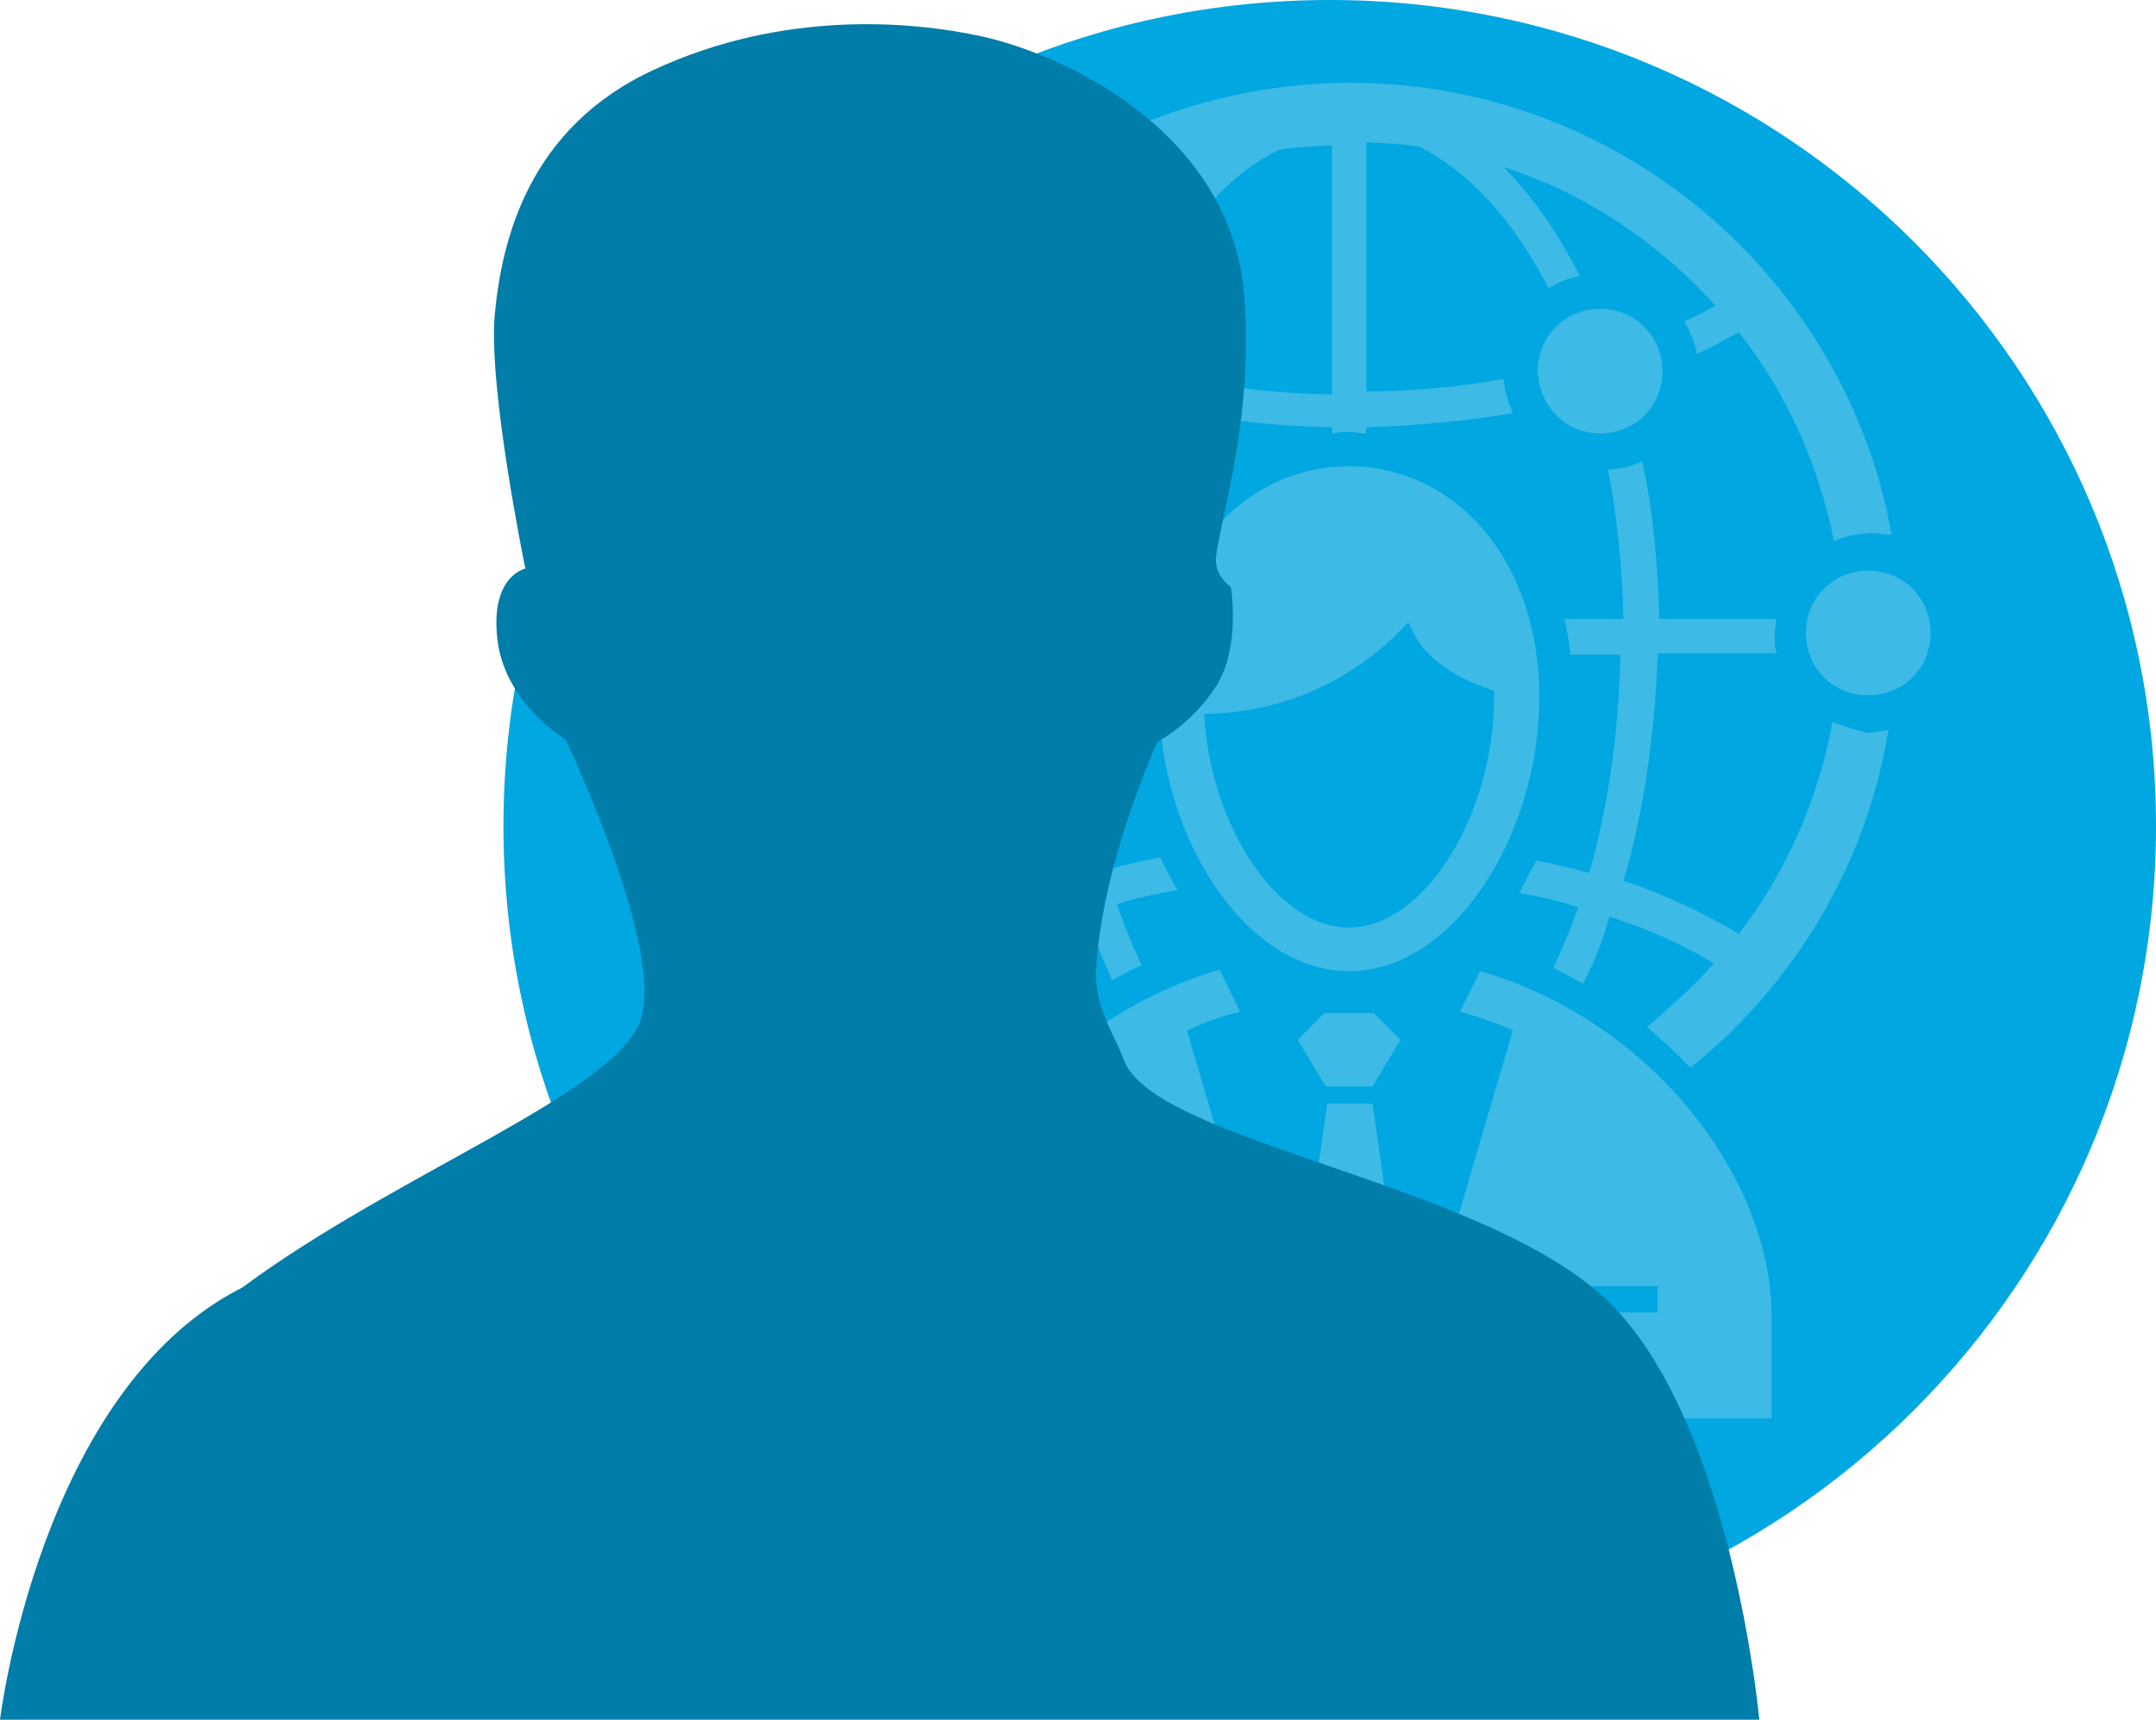
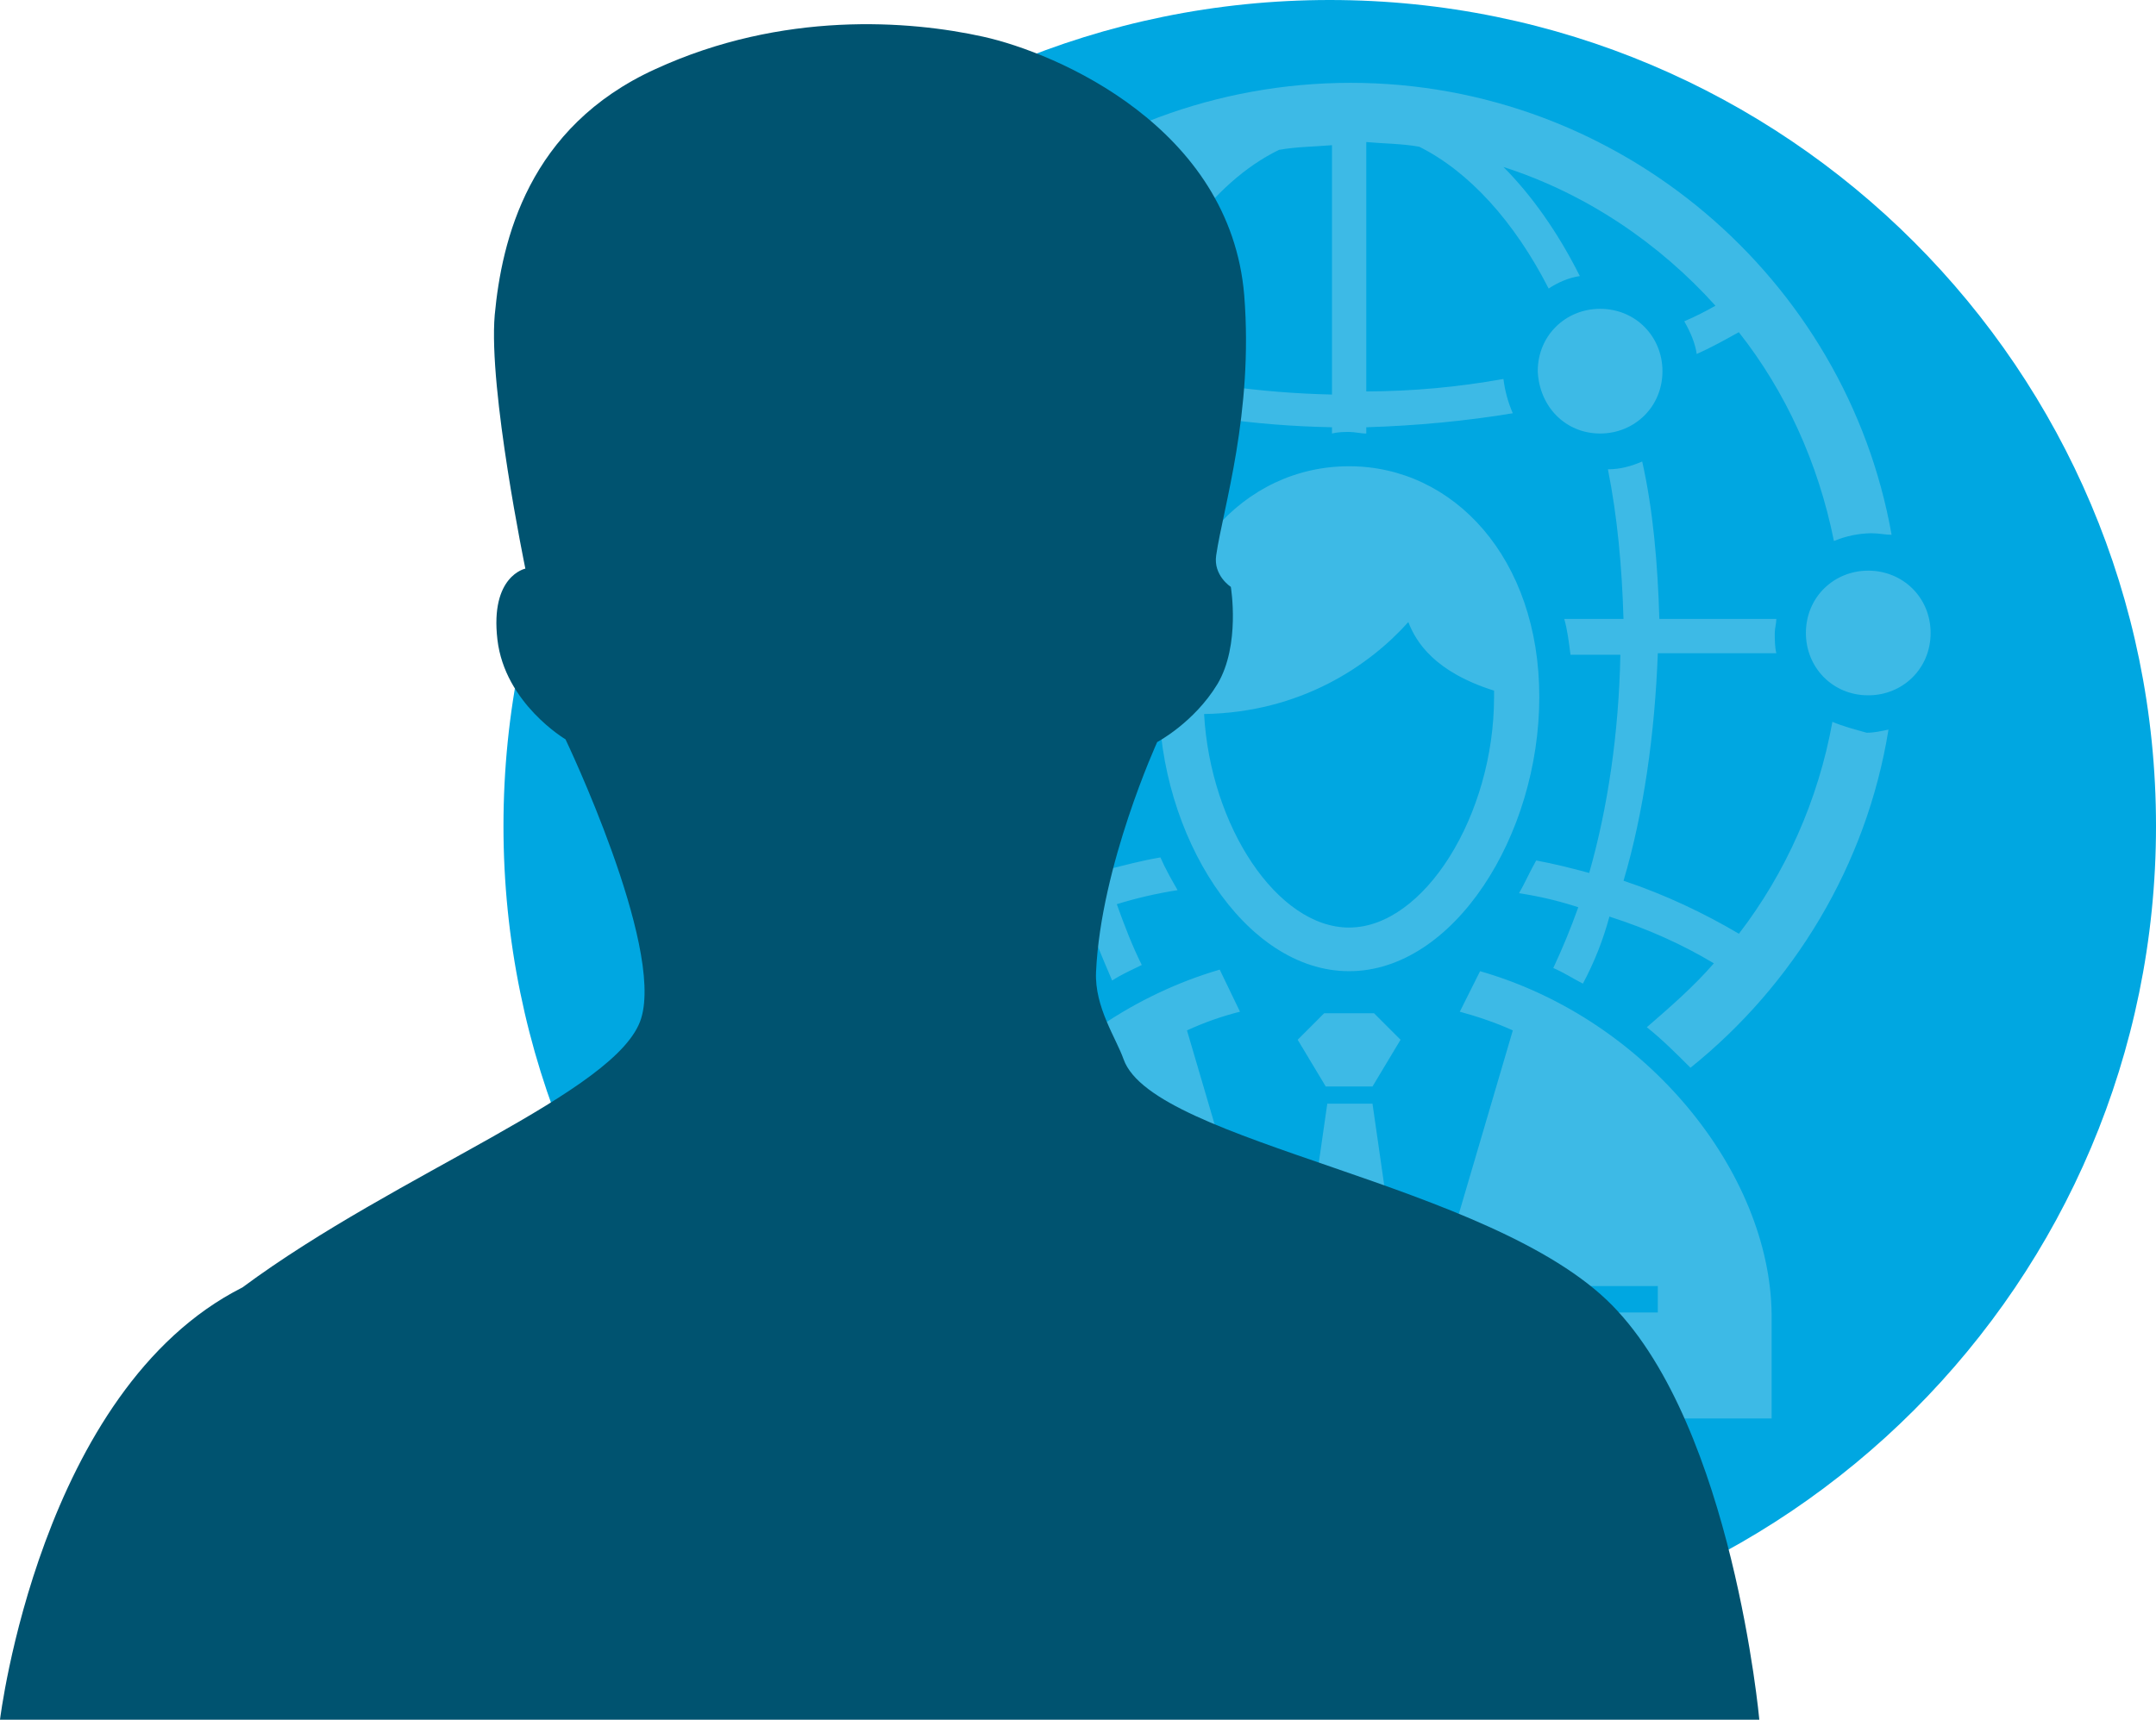
<svg xmlns="http://www.w3.org/2000/svg" viewBox="0 0 2674.89 2134.18">
  <defs>
-     <style>.a{fill:#00a7e1;}.b{fill:#f3f3f3;opacity:0.25;}.c{fill:#007da8;}</style>
+     <style>.a{fill:#00a7e1;}.b{fill:#f3f3f3;opacity:0.25;}.c{fill:#005370;}</style>
  </defs>
  <circle class="a" cx="1649.77" cy="1025.13" r="1025.13" />
  <path class="b" d="M1985.2,538c42.56,0,77.37-32.88,77.37-77.37,0-42.55-32.88-77.36-77.37-77.36-42.55,0-77.36,32.88-77.36,77.36C1909.77,505.1,1942.65,538,1985.2,538Zm-75.43,326.87c0-172.14-106.37-286.25-236-286.25s-236,112.18-236,286.25c0,172.14,106.38,340.41,236,340.41S1909.77,1037,1909.77,864.85Zm-236,286.25c-89,0-172.14-125.72-179.88-265,119.92-1.93,205-60,253.38-114.11,9.67,25.14,32.88,61.89,106.37,85.1v7.74C1853.68,1011.84,1766.65,1151.1,1673.81,1151.1ZM1285.05,319.42c58-48.35,125.72-85.1,199.21-110.25-56.09,56.09-102.51,135.39-135.39,228.23-19.34-7.73-38.68-13.54-56.09-21.27-5.8,13.54-13.54,27.08-23.21,36.75,21.28,9.67,42.55,17.4,65.76,25.14-17.4,60-30.94,123.79-36.74,189.55,5.8-1.94,9.67-1.94,15.47-1.94,9.67,0,19.34,1.94,27.08,3.87q11.59-95.75,34.81-179.87c85.1,25.14,177.94,38.68,276.58,40.61V538c7.74-1.94,15.48-1.94,21.28-1.94,7.73,0,13.54,1.94,21.27,1.94v-7.74c61.9-1.93,123.79-7.73,181.81-17.41a153.44,153.44,0,0,1-11.6-42.55,977.28,977.28,0,0,1-170.21,15.48V176.29c21.28,1.94,44.49,1.94,65.76,5.81,61.9,30.94,118,92.84,160.54,176,11.6-7.73,25.14-13.54,38.68-15.47-27.08-54.16-60-100.57-94.77-135.39,102.51,32.88,193.41,94.77,263,172.14a359.51,359.51,0,0,1-38.68,19.34c7.73,13.54,13.54,27.08,15.47,40.62,17.41-7.74,34.82-17.41,52.22-27.08,58,73.5,98.64,162.47,118,259.17a124.46,124.46,0,0,1,46.41-9.67c9.68,0,17.41,1.94,25.15,1.94-56.09-317.2-336.54-560.9-671.15-560.9-166.33,0-321.06,60-439,160.53C1256,278.8,1273.44,298.15,1285.05,319.42ZM1586.77,186c21.28-3.87,42.55-3.87,65.76-5.81V489.63a1136.35,1136.35,0,0,1-263-36.75C1434,323.29,1503.6,226.58,1586.77,186ZM1610,1290.36l34.82,58h58l34.81-58-32.88-32.88h-61.89Zm663.41-394.57c-17.41,96.71-58,187.62-116,263-42.55-25.15-90.9-48.36-143.12-65.76,25.14-85.11,38.68-181.81,42.55-282.39h147c-1.93-7.73-1.93-17.41-1.93-25.14,0-5.8,1.93-11.61,1.93-17.41H2058.7c-1.93-67.69-7.73-135.39-21.27-195.35-13.54,5.81-27.08,9.67-42.55,9.67,11.6,58,17.4,119.92,19.34,185.68h-73.5c3.87,13.54,5.8,29,7.74,44.49h61.89c-1.94,96.7-15.47,189.54-38.68,270.78-21.28-5.81-44.49-11.61-65.76-15.48-7.74,13.54-13.54,27.08-21.28,40.62a452.41,452.41,0,0,1,73.5,17.41c-9.67,27.07-19.34,50.28-31,75.43,13.54,5.8,25.14,13.54,36.75,19.34a392.34,392.34,0,0,0,32.88-83.17c48.35,15.47,90.9,34.82,129.59,58-25.15,29-54.16,54.15-83.17,79.3,19.34,15.47,36.75,32.88,54.15,50.28C2225,1222.66,2315.94,1073.73,2343,905.46c-9.67,1.94-17.41,3.87-27.08,3.87C2302.4,905.47,2286.93,901.6,2273.39,895.79Zm44.49-187.61c-42.55,0-77.37,32.88-77.37,77.37,0,42.55,32.88,77.36,77.37,77.36,42.55,0,77.36-32.88,77.36-77.36S2360.43,708.18,2317.88,708.18Zm-481.6,497.08-25.15,50.28c21.28,5.81,44.49,13.54,65.76,23.21L1751.17,1706.2h0l-48.35-336.54h-56.09l-48.35,336.54h0l-125.72-427.45a379,379,0,0,1,65.76-23.21l-25.15-52.22c-210.82,61.9-361.68,253.37-361.68,427.45v129.58H2198V1630.77C2196,1456.69,2045.16,1265.22,1836.28,1205.26Zm220.49,423.57h-176V1596h176ZM1248.3,1321.31c15.47-17.41,34.81-34.82,54.15-50.29a552.19,552.19,0,0,1-85.1-79.3c38.68-23.21,83.17-42.55,129.59-58,9.67,29,21.27,56.09,32.88,83.17,11.6-7.73,25.14-13.54,36.75-19.34-11.61-23.21-21.28-48.35-31-75.43a530.73,530.73,0,0,1,75.43-17.41c-7.73-13.54-15.47-27.08-21.27-40.62-23.21,3.87-44.49,9.68-67.7,15.48a979.67,979.67,0,0,1-32.88-176c-9.67,1.94-17.4,3.87-27.08,3.87-5.8,0-9.67,0-15.47-1.93,7.74,65.76,19.34,129.58,36.75,185.67-52.22,17.41-100.58,38.69-143.13,65.76a619,619,0,0,1-125.72-348.14h131.53c-1.94-7.74-1.94-13.54-1.94-21.28s1.94-15.47,1.94-21.27H1064.55c3.87-100.58,31-195.35,79.3-278.52-25.14-7.74-44.48-23.21-59.95-42.55-60,100.58-92.84,216.62-92.84,342.34C991.06,1004.11,1091.63,1195.59,1248.3,1321.31Zm65.76-609.26c-42.55,0-77.37,32.88-77.37,77.37,0,42.55,32.88,77.36,77.37,77.36,42.55,0,77.36-32.88,77.36-77.36C1389.49,746.87,1356.61,712.05,1314.06,712.05ZM1180.6,450.94c42.55,0,77.37-32.88,77.37-77.36,0-42.55-32.88-77.37-77.37-77.37-42.55,0-77.36,32.88-77.36,77.37S1138.05,450.94,1180.6,450.94Z" />
  <path class="c" d="M1394,1314.61c-9.1-26-36.13-64.79-34.17-108.32,5.93-132.32,75.87-285.37,75.87-285.37s45.75-24.13,74.77-72c28.78-48.33,16.58-120.61,16.58-120.61s-22-14.08-18.14-39.27c8.46-58.23,46.38-176.44,34.78-322.45-17.2-208.75-232.63-300.9-324-321.08-91.07-20.18-248.78-32.3-406.53,40.22C655.27,157.52,622.48,298.37,613.8,390.86c-8,92.41,38,314.82,38,314.82s-43.93,8.74-34.67,88.06,84.46,123.75,84.46,123.75,122.07,255.25,93.88,346.32c-27.84,91.37-302,191-494.66,333.91C49.43,1724.54,0,2134.18,0,2134.18H2182.74s-32.92-361.32-182.3-514C1850.48,1467.19,1431.15,1419.19,1394,1314.61Z" />
</svg>
